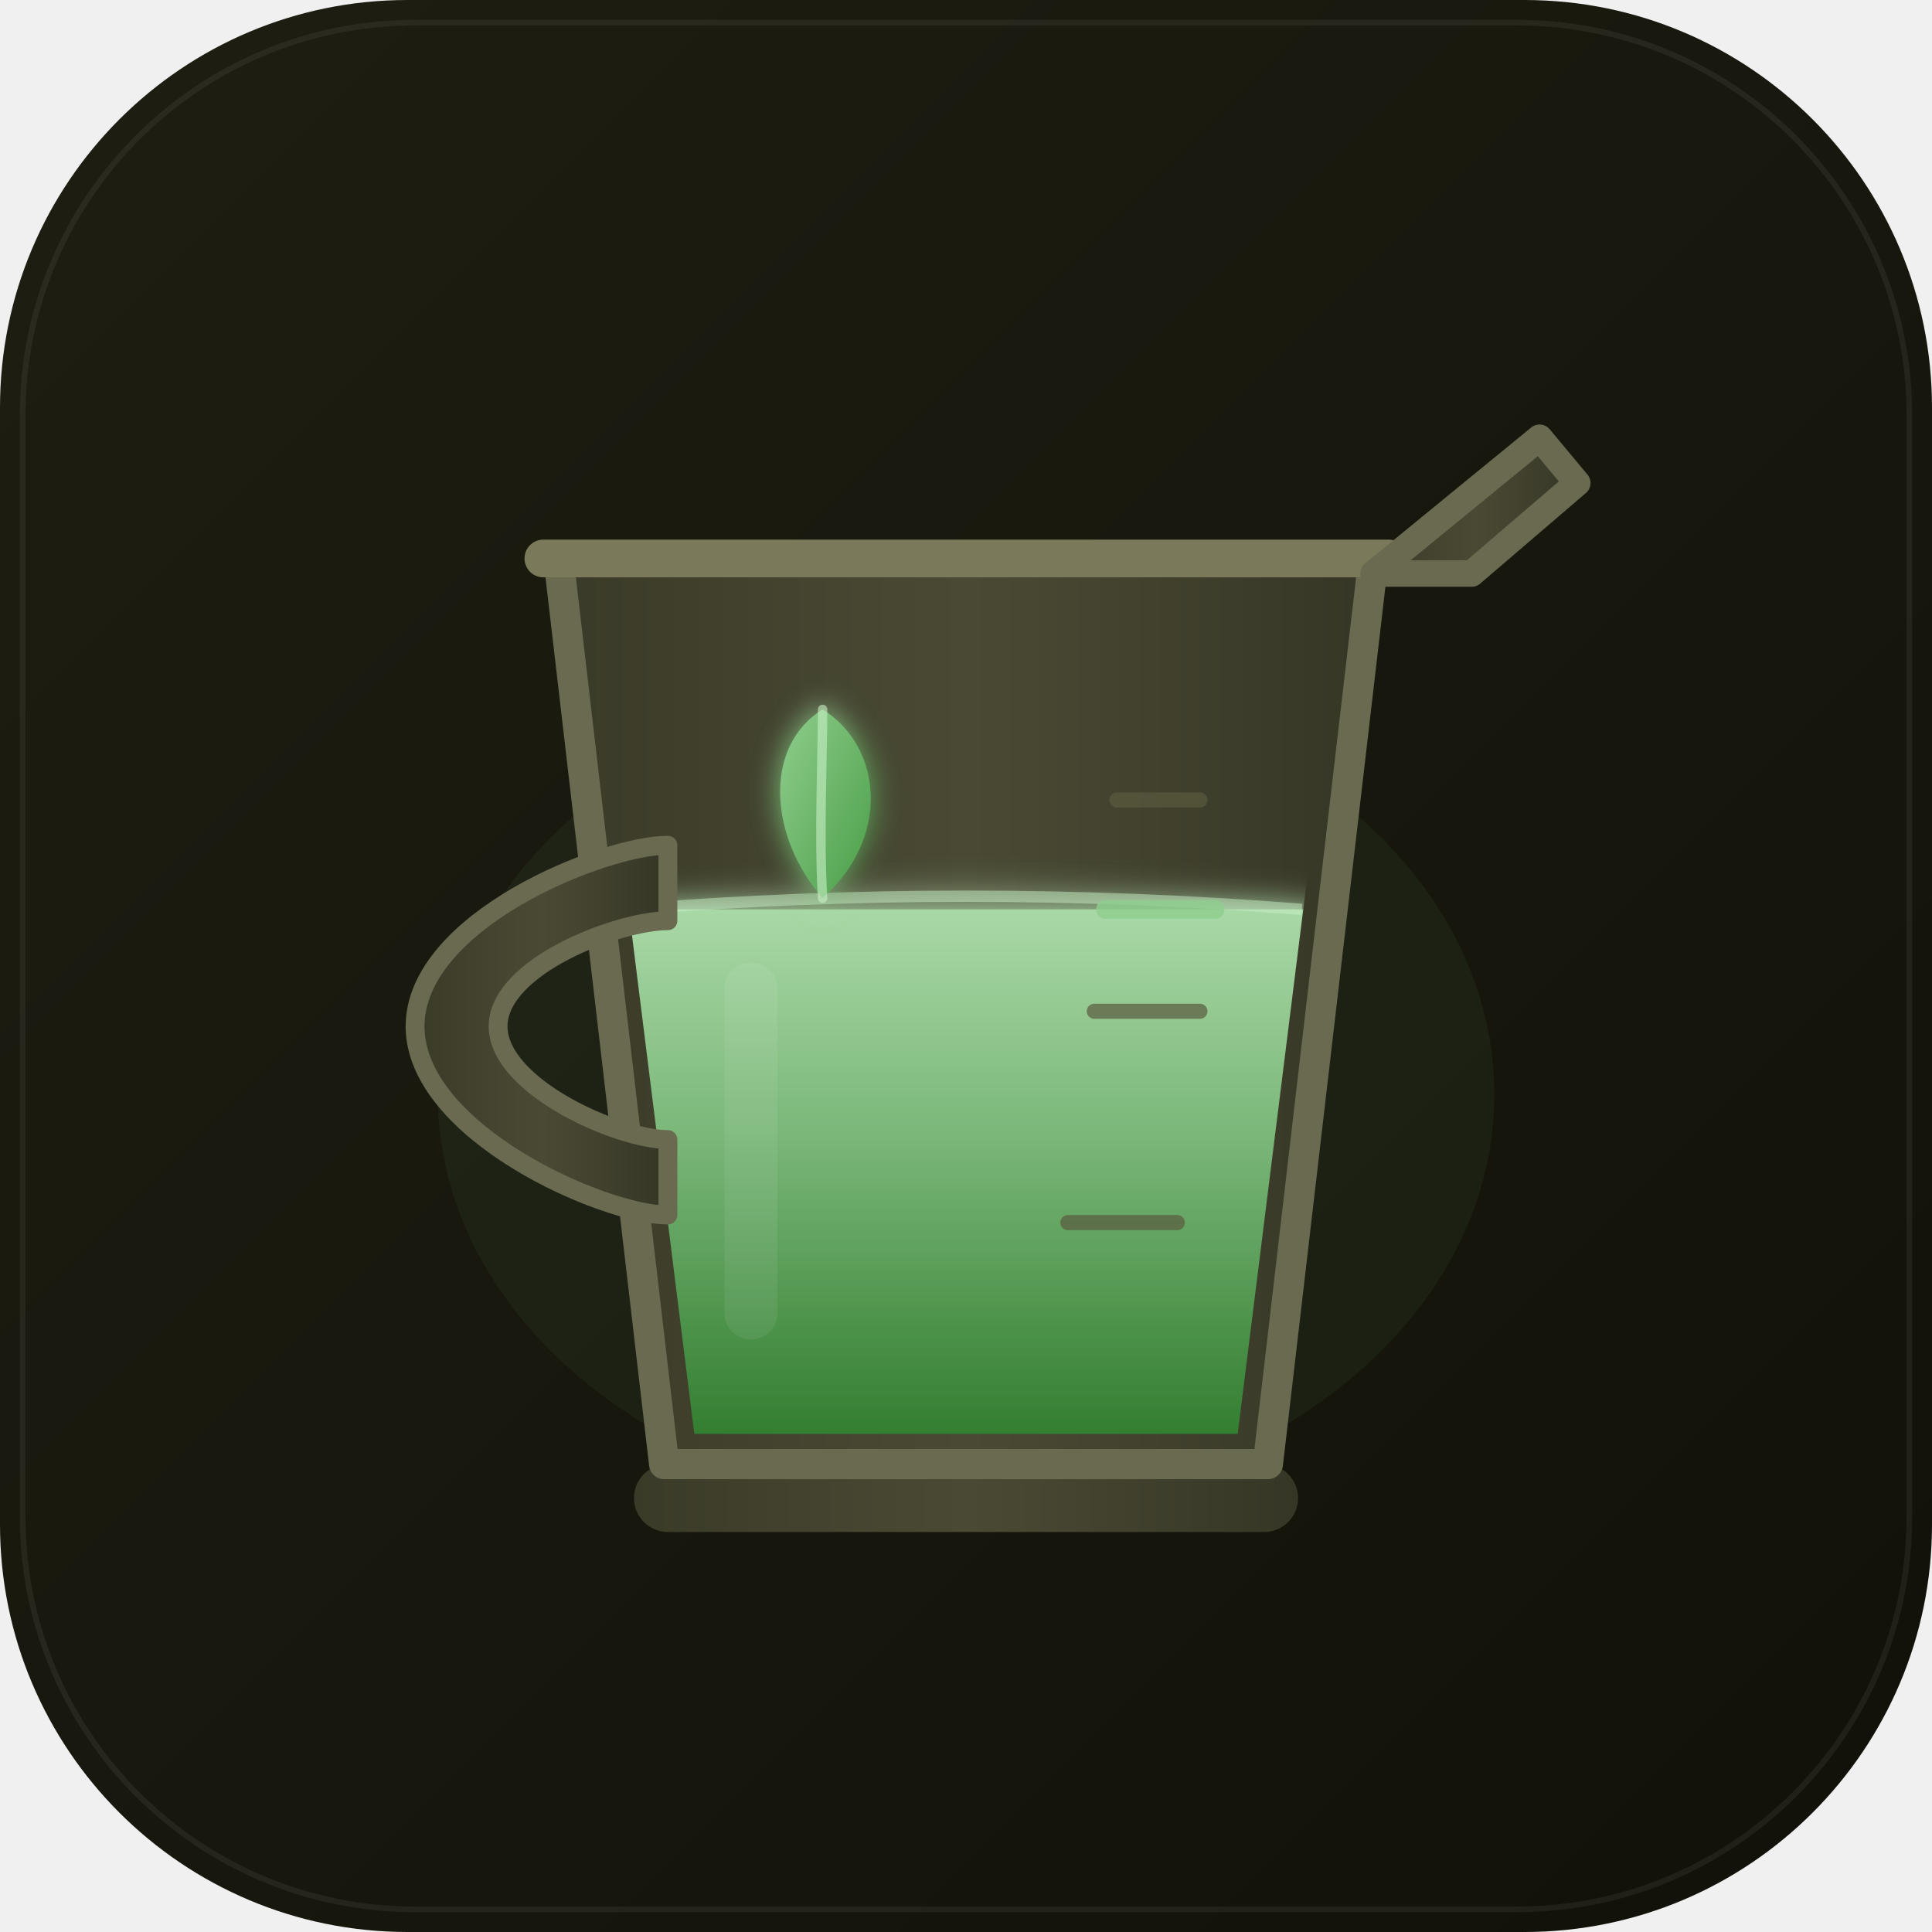
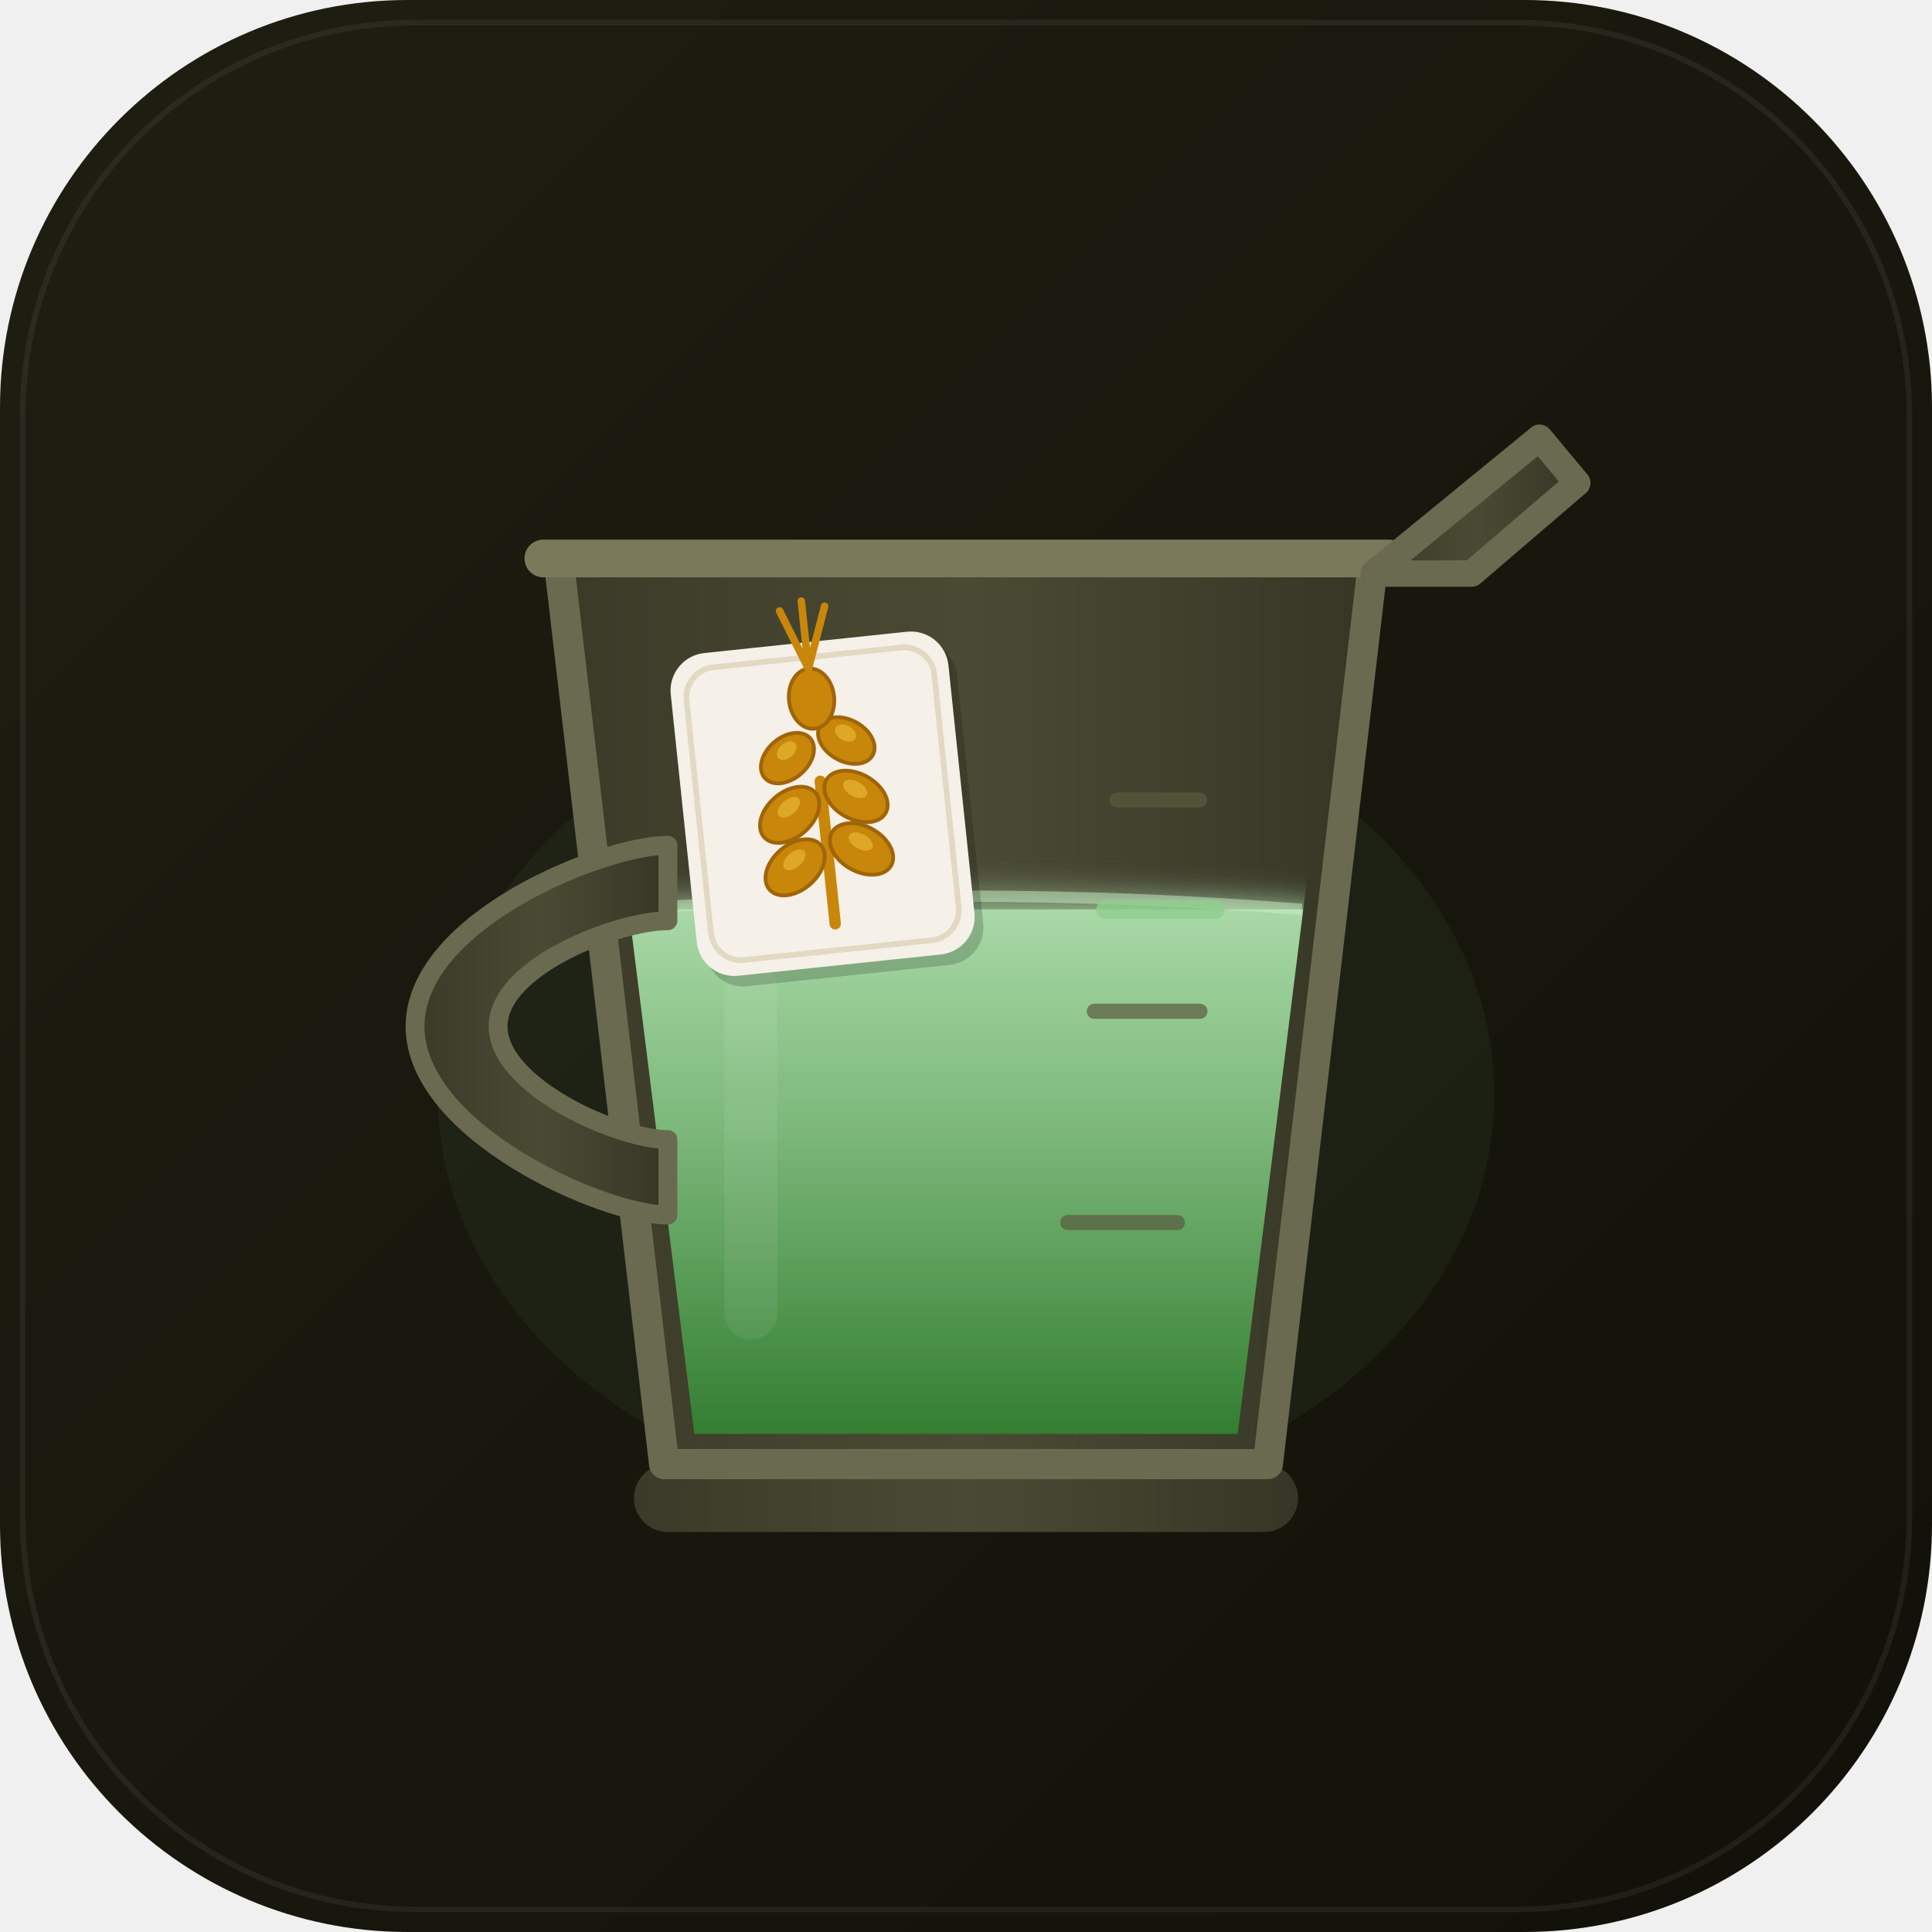
<svg xmlns="http://www.w3.org/2000/svg" width="512" height="512" viewBox="0 0 512 512">
  <defs>
    <linearGradient id="bgGrad" x1="0" y1="0" x2="1" y2="1">
      <stop offset="0%" stop-color="#1e1e12" />
      <stop offset="100%" stop-color="#111109" />
    </linearGradient>
    <linearGradient id="fillGrad" x1="0" y1="1" x2="0" y2="0">
      <stop offset="0%" stop-color="#2e7a2c" />
      <stop offset="60%" stop-color="#7cb87a" />
      <stop offset="100%" stop-color="#a8d8a6" />
    </linearGradient>
    <linearGradient id="cupGrad" x1="0" y1="0" x2="1" y2="0">
      <stop offset="0%" stop-color="#3a3a28" />
      <stop offset="50%" stop-color="#4a4a34" />
      <stop offset="100%" stop-color="#363626" />
    </linearGradient>
-     <linearGradient id="leafGrad" x1="0" y1="0" x2="1" y2="1">
-       <stop offset="0%" stop-color="#8fce8d" />
-       <stop offset="100%" stop-color="#4a9e48" />
-     </linearGradient>
    <clipPath id="cupInterior">
      <path d="M 156 156 L 356 156 L 328 380 L 184 380 Z" />
    </clipPath>
    <filter id="fillGlow" x="-10%" y="-10%" width="120%" height="120%">
-       <feGaussianBlur in="SourceGraphic" stdDeviation="4" result="blur" />
-       <feMerge>
-         <feMergeNode in="blur" />
-         <feMergeNode in="SourceGraphic" />
-       </feMerge>
-     </filter>
-     <filter id="leafGlow" x="-40%" y="-40%" width="180%" height="180%">
      <feGaussianBlur in="SourceGraphic" stdDeviation="4" result="blur" />
      <feMerge>
        <feMergeNode in="blur" />
        <feMergeNode in="SourceGraphic" />
      </feMerge>
    </filter>
  </defs>
  <rect width="512" height="512" rx="108" fill="url(#bgGrad)" />
  <rect x="6" y="6" width="500" height="500" rx="104" fill="none" stroke="#ffffff" stroke-width="1.5" stroke-opacity="0.06" />
  <ellipse cx="256" cy="290" rx="140" ry="110" fill="#7cb87a" opacity="0.07" />
  <rect x="168" y="388" width="176" height="18" rx="9" fill="url(#cupGrad)" />
  <path d="M 148 148 L 364 148 L 336 388 L 176 388 Z" fill="url(#cupGrad)" />
  <g clip-path="url(#cupInterior)" filter="url(#fillGlow)">
    <rect x="140" y="241" width="232" height="145" fill="url(#fillGrad)" />
    <path d="M 167 241 Q 256 234 345 241" stroke="#c8f0c6" stroke-width="3" fill="none" opacity="0.5" />
    <rect x="192" y="255" width="14" height="100" rx="7" fill="#ffffff" opacity="0.07" />
  </g>
  <path d="M 148 148 L 364 148 L 336 388 L 176 388 Z" fill="none" stroke="#6a6a50" stroke-width="8" stroke-linejoin="round" />
  <path d="M 144 148 L 368 148" stroke="#7a7a5a" stroke-width="10" stroke-linecap="round" />
  <path d="M 364 152 L 408 116 L 418 128 L 390 152 Z" fill="url(#cupGrad)" stroke="#6a6a50" stroke-width="7" stroke-linejoin="round" />
  <path d="M 177 224 C 160 224 110 244 110 272 C 110 300 160 322 177 322        L 177 302 C 164 302 132 288 132 272 C 132 256 164 244 177 244 Z" fill="url(#cupGrad)" stroke="#6a6a50" stroke-width="5" stroke-linejoin="round" />
  <g stroke="#5a5a3e" stroke-width="4" stroke-linecap="round" opacity="0.7">
    <line x1="296" y1="212" x2="318" y2="212" />
    <line x1="290" y1="268" x2="318" y2="268" />
    <line x1="283" y1="324" x2="312" y2="324" />
  </g>
  <line x1="293" y1="241" x2="322" y2="241" stroke="#8fce8d" stroke-width="5" stroke-linecap="round" opacity="0.8" />
-   <g filter="url(#leafGlow)">
-     <path d="M 218 238 C 204 222 202 198 218 188 C 234 198 236 222 218 238 Z" fill="url(#leafGrad)" />
-     <path d="M 218 238 C 217 222 218 200 218 188" stroke="#c8f0c6" stroke-width="2.5" stroke-linecap="round" fill="none" opacity="0.6" />
+   <g transform="translate(218,213) rotate(-6)">
+     <rect x="-37" y="-43" width="74" height="86" rx="10" fill="#000000" opacity="0.18" transform="translate(2,3)" />
+     <rect x="-37" y="-43" width="74" height="86" rx="10" fill="#f5f0e8" />
+     <rect x="-33" y="-39" width="66" height="78" rx="8" fill="none" stroke="#d4c9a8" stroke-width="1.5" opacity="0.6" />
+     <g fill="#c8860a" stroke="#a06508" stroke-width="1">
+       <line x1="0" y1="32" x2="0" y2="-6" stroke="#c8860a" stroke-width="3" stroke-linecap="round" />
+       <ellipse cx="-9" cy="16" rx="9" ry="6" transform="rotate(-35,-9,16)" />
+       <ellipse cx="9" cy="13" rx="9" ry="6" transform="rotate(35,9,13)" />
+       <ellipse cx="-9" cy="2" rx="9" ry="6" transform="rotate(-35,-9,2)" />
+       <ellipse cx="9" cy="-1" rx="9" ry="6" transform="rotate(35,9,-1)" />
+       <ellipse cx="-8" cy="-13" rx="8" ry="5.5" transform="rotate(-35,-8,-13)" />
+       <ellipse cx="8" cy="-16" rx="8" ry="5.5" transform="rotate(35,8,-16)" />
+       <ellipse cx="0" cy="-28" rx="6" ry="8" />
+       <line x1="0" y1="-36" x2="-6" y2="-52" stroke="#c8860a" stroke-width="2" stroke-linecap="round" />
+       <line x1="0" y1="-36" x2="0" y2="-54" stroke="#c8860a" stroke-width="2" stroke-linecap="round" />
+       <line x1="0" y1="-36" x2="6" y2="-52" stroke="#c8860a" stroke-width="2" stroke-linecap="round" />
+       <ellipse cx="-9" cy="14" rx="3.5" ry="2" transform="rotate(-35,-9,14)" fill="#f5c842" stroke="none" opacity="0.5" />
+       <ellipse cx="9" cy="11" rx="3.5" ry="2" transform="rotate(35,9,11)" fill="#f5c842" stroke="none" opacity="0.5" />
+       <ellipse cx="-9" cy="0" rx="3.5" ry="2" transform="rotate(-35,-9,0)" fill="#f5c842" stroke="none" opacity="0.5" />
+       <ellipse cx="9" cy="-3" rx="3.5" ry="2" transform="rotate(35,9,-3)" fill="#f5c842" stroke="none" opacity="0.5" />
+       <ellipse cx="-8" cy="-15" rx="3" ry="2" transform="rotate(-35,-8,-15)" fill="#f5c842" stroke="none" opacity="0.5" />
+       <ellipse cx="8" cy="-18" rx="3" ry="2" transform="rotate(35,8,-18)" fill="#f5c842" stroke="none" opacity="0.5" />
+     </g>
  </g>
</svg>
